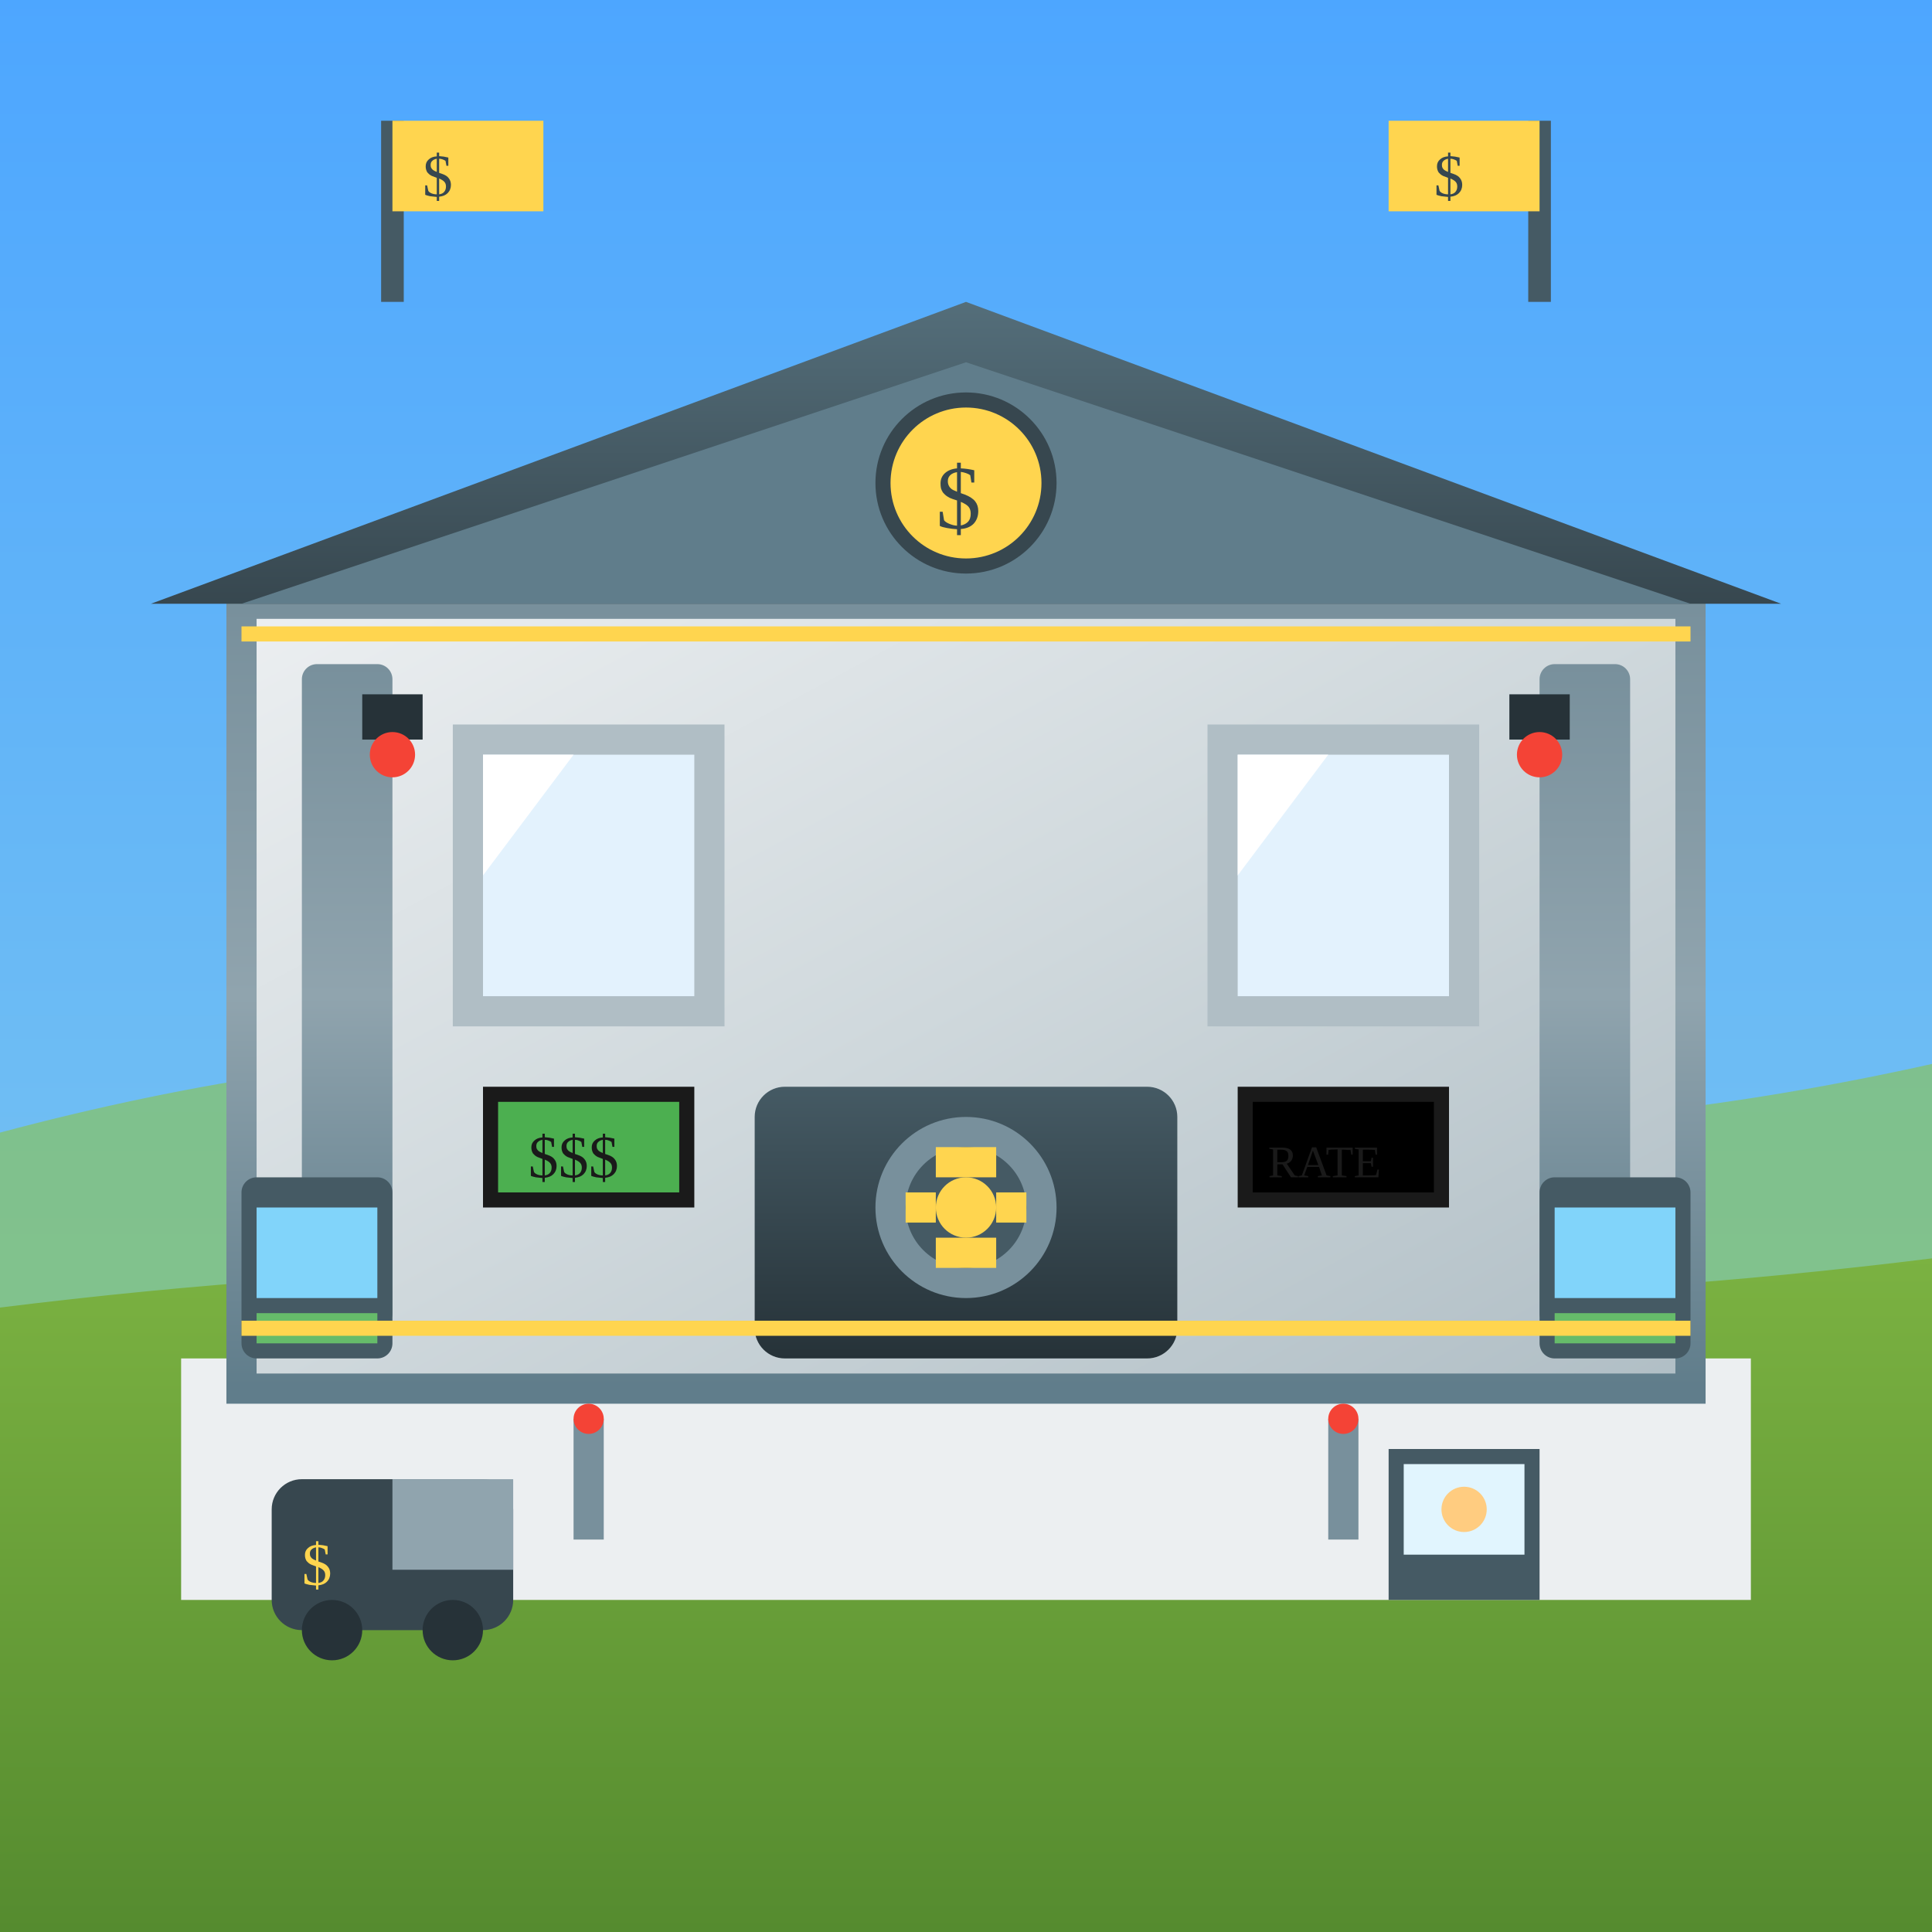
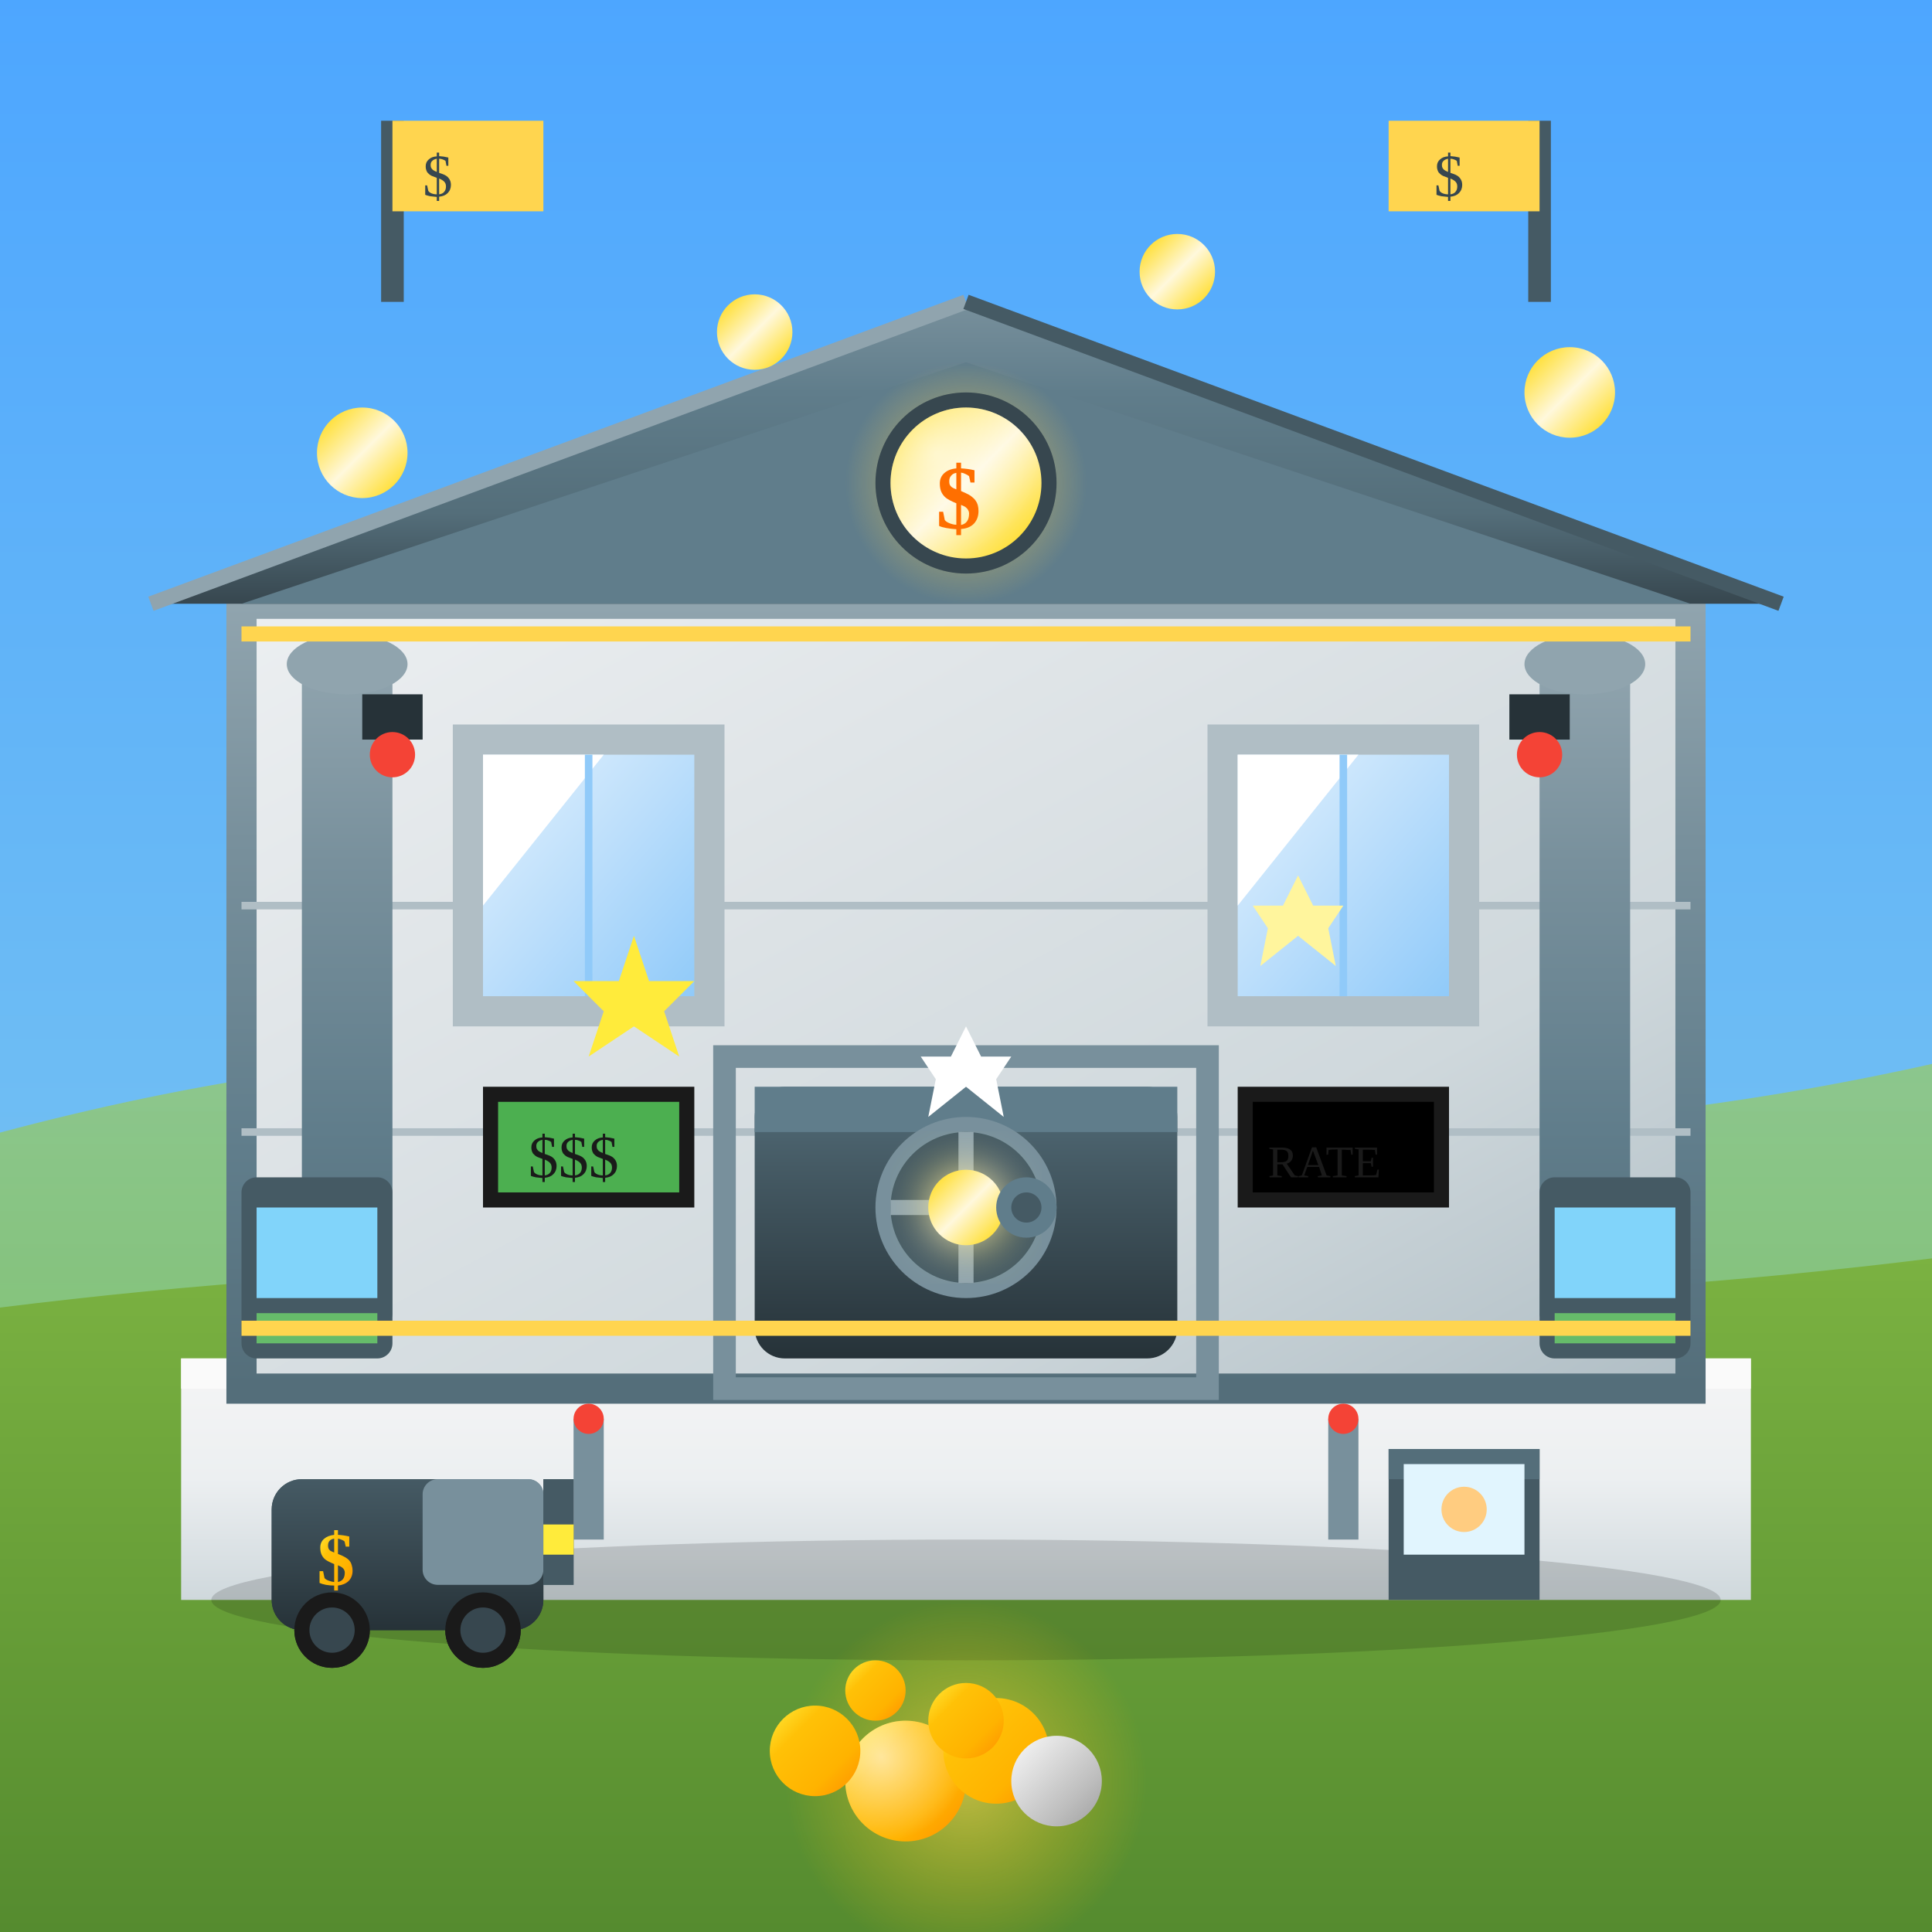
<svg xmlns="http://www.w3.org/2000/svg" viewBox="0 0 128 128" width="128" height="128">
  <defs>
    <linearGradient id="bankWall" x1="0%" y1="0%" x2="100%" y2="100%">
      <stop offset="0%" style="stop-color:#ECEFF1" />
-       <stop offset="50%" style="stop-color:#CFD8DC" />
+       <stop offset="30%" style="stop-color:#E0E5E8" />
+       <stop offset="70%" style="stop-color:#CFD8DC" />
      <stop offset="100%" style="stop-color:#B0BEC5" />
    </linearGradient>
    <linearGradient id="steelFrame" x1="0%" y1="0%" x2="0%" y2="100%">
+       <stop offset="0%" style="stop-color:#90A4AE" />
+       <stop offset="30%" style="stop-color:#78909C" />
+       <stop offset="70%" style="stop-color:#607D8B" />
+       <stop offset="100%" style="stop-color:#546E7A" />
+     </linearGradient>
+     <linearGradient id="bankRoof" x1="0%" y1="0%" x2="0%" y2="100%">
      <stop offset="0%" style="stop-color:#78909C" />
-       <stop offset="50%" style="stop-color:#90A4AE" />
-       <stop offset="100%" style="stop-color:#607D8B" />
-     </linearGradient>
-     <linearGradient id="bankRoof" x1="0%" y1="0%" x2="0%" y2="100%">
-       <stop offset="0%" style="stop-color:#546E7A" />
+       <stop offset="30%" style="stop-color:#607D8B" />
+       <stop offset="70%" style="stop-color:#546E7A" />
      <stop offset="100%" style="stop-color:#37474F" />
    </linearGradient>
    <linearGradient id="sky" x1="0%" y1="0%" x2="0%" y2="100%">
      <stop offset="0%" style="stop-color:#4da6ff" />
      <stop offset="100%" style="stop-color:#87ceeb" />
    </linearGradient>
    <linearGradient id="grass" x1="0%" y1="0%" x2="0%" y2="100%">
      <stop offset="0%" style="stop-color:#7cb342" />
+       <stop offset="50%" style="stop-color:#689f38" />
      <stop offset="100%" style="stop-color:#558b2f" />
    </linearGradient>
+     <linearGradient id="hills" x1="0%" y1="0%" x2="0%" y2="100%">
+       <stop offset="0%" style="stop-color:#9ccc65" />
+       <stop offset="100%" style="stop-color:#8bc34a" />
+     </linearGradient>
    <linearGradient id="vault" x1="0%" y1="0%" x2="0%" y2="100%">
+       <stop offset="0%" style="stop-color:#546E7A" />
+       <stop offset="30%" style="stop-color:#455A64" />
+       <stop offset="100%" style="stop-color:#263238" />
+     </linearGradient>
+     <linearGradient id="plaza" x1="0%" y1="0%" x2="0%" y2="100%">
+       <stop offset="0%" style="stop-color:#F5F5F5" />
+       <stop offset="50%" style="stop-color:#ECEFF1" />
+       <stop offset="100%" style="stop-color:#CFD8DC" />
+     </linearGradient>
+     <linearGradient id="goldCoinGrad" x1="0%" y1="0%" x2="100%" y2="100%">
+       <stop offset="0%" style="stop-color:#FFEB3B" />
+       <stop offset="30%" style="stop-color:#FFC107" />
+       <stop offset="70%" style="stop-color:#FFB300" />
+       <stop offset="100%" style="stop-color:#FF8F00" />
+     </linearGradient>
+     <linearGradient id="silverCoinGrad" x1="0%" y1="0%" x2="100%" y2="100%">
+       <stop offset="0%" style="stop-color:#FAFAFA" />
+       <stop offset="30%" style="stop-color:#E0E0E0" />
+       <stop offset="70%" style="stop-color:#BDBDBD" />
+       <stop offset="100%" style="stop-color:#9E9E9E" />
+     </linearGradient>
+     <linearGradient id="goldShimmer" x1="0%" y1="0%" x2="100%" y2="100%">
+       <stop offset="0%" style="stop-color:#FFD700">
+         <animate attributeName="offset" values="0;0.5;0" dur="2s" repeatCount="indefinite" />
+       </stop>
+       <stop offset="50%" style="stop-color:#FFF8DC">
+         <animate attributeName="offset" values="0.5;1;0.5" dur="2s" repeatCount="indefinite" />
+       </stop>
+       <stop offset="100%" style="stop-color:#FFD700" />
+     </linearGradient>
+     <linearGradient id="windowGlass" x1="0%" y1="0%" x2="100%" y2="100%">
+       <stop offset="0%" style="stop-color:#E3F2FD" />
+       <stop offset="50%" style="stop-color:#BBDEFB" />
+       <stop offset="100%" style="stop-color:#90CAF9" />
+     </linearGradient>
+     <linearGradient id="truckBody" x1="0%" y1="0%" x2="0%" y2="100%">
      <stop offset="0%" style="stop-color:#455A64" />
+       <stop offset="50%" style="stop-color:#37474F" />
      <stop offset="100%" style="stop-color:#263238" />
    </linearGradient>
    <radialGradient id="goldGlow" cx="50%" cy="50%" r="50%">
-       <stop offset="0%" style="stop-color:#FFD54F" stop-opacity="0.6" />
+       <stop offset="0%" style="stop-color:#FFD54F" stop-opacity="0.7" />
      <stop offset="100%" style="stop-color:#FFD54F" stop-opacity="0" />
    </radialGradient>
+     <radialGradient id="treasureGlow" cx="50%" cy="50%" r="50%">
+       <stop offset="0%" style="stop-color:#FFD54F" stop-opacity="0.6" />
+       <stop offset="100%" style="stop-color:#FFC107" stop-opacity="0" />
+     </radialGradient>
+     <radialGradient id="coinShine" cx="30%" cy="30%" r="70%">
+       <stop offset="0%" style="stop-color:#FFFFFF" stop-opacity="0.6" />
+       <stop offset="100%" style="stop-color:#FFFFFF" stop-opacity="0" />
+     </radialGradient>
    <filter id="glow" x="-50%" y="-50%" width="200%" height="200%">
-       <feGaussianBlur stdDeviation="1" result="coloredBlur" />
+       <feGaussianBlur stdDeviation="1.5" result="coloredBlur" />
      <feMerge>
        <feMergeNode in="coloredBlur" />
        <feMergeNode in="SourceGraphic" />
      </feMerge>
    </filter>
  </defs>
  <rect width="128" height="128" fill="url(#sky)" />
-   <path d="M-10,78 Q30,65 64,72 Q98,79 138,68 L138,88 L-10,88 Z" fill="#8bc34a" opacity="0.6" />
+   <path d="M-10,78 Q30,65 64,72 Q98,79 138,68 L138,88 L-10,88 Z" fill="url(#hills)" opacity="0.7" />
  <path d="M-10,128 L-10,88 Q30,82 64,85 Q98,88 138,82 L138,128 Z" fill="url(#grass)" />
-   <rect x="12" y="90" width="104" height="16" fill="#ECEFF1" />
+   <rect x="12" y="90" width="104" height="16" fill="url(#plaza)" />
+   <rect x="12" y="90" width="104" height="2" fill="#FAFAFA" />
+   <ellipse cx="64" cy="106" rx="50" ry="4" fill="rgba(0,0,0,0.15)">
+     <animate attributeName="rx" values="50;52;50" dur="3s" repeatCount="indefinite" />
+   </ellipse>
  <rect x="16" y="40" width="96" height="52" fill="url(#bankWall)" stroke="url(#steelFrame)" stroke-width="2" />
+   <line x1="16" y1="60" x2="112" y2="60" stroke="#B0BEC5" stroke-width="0.5" />
+   <line x1="16" y1="75" x2="112" y2="75" stroke="#B0BEC5" stroke-width="0.5" />
  <rect x="20" y="44" width="6" height="44" fill="url(#steelFrame)" rx="1" />
+   <ellipse cx="23" cy="44" rx="4" ry="2" fill="#90A4AE" />
+   <rect x="20" y="84" width="6" height="3" fill="#78909C" />
  <rect x="102" y="44" width="6" height="44" fill="url(#steelFrame)" rx="1" />
+   <ellipse cx="105" cy="44" rx="4" ry="2" fill="#90A4AE" />
+   <rect x="102" y="84" width="6" height="3" fill="#78909C" />
  <rect x="30" y="48" width="18" height="20" fill="#B0BEC5" />
-   <rect x="32" y="50" width="14" height="16" fill="#E3F2FD" />
-   <polygon points="32,50 38,50 32,58" fill="#FFFFFF">
-     <animate attributeName="opacity" values="0.2;0.5;0.2" dur="3s" repeatCount="indefinite" />
-   </polygon>
+   <rect x="32" y="50" width="14" height="16" fill="url(#windowGlass)" />
+   <polygon points="32,50 40,50 32,60" fill="#FFFFFF">
+     <animate attributeName="opacity" values="0.2;0.6;0.2" dur="3s" repeatCount="indefinite" />
+   </polygon>
+   <line x1="39" y1="50" x2="39" y2="66" stroke="#90CAF9" stroke-width="0.5" />
  <rect x="80" y="48" width="18" height="20" fill="#B0BEC5" />
-   <rect x="82" y="50" width="14" height="16" fill="#E3F2FD" />
-   <polygon points="82,50 88,50 82,58" fill="#FFFFFF">
-     <animate attributeName="opacity" values="0.5;0.2;0.5" dur="3s" repeatCount="indefinite" />
-   </polygon>
+   <rect x="82" y="50" width="14" height="16" fill="url(#windowGlass)" />
+   <polygon points="82,50 90,50 82,60" fill="#FFFFFF">
+     <animate attributeName="opacity" values="0.6;0.2;0.6" dur="3s" repeatCount="indefinite" />
+   </polygon>
+   <line x1="89" y1="50" x2="89" y2="66" stroke="#90CAF9" stroke-width="0.5" />
  <polygon points="10,40 64,20 118,40" fill="url(#bankRoof)" />
  <polygon points="16,40 64,24 112,40" fill="#607D8B" />
+   <line x1="10" y1="40" x2="64" y2="20" stroke="#90A4AE" stroke-width="1" />
+   <line x1="64" y1="20" x2="118" y2="40" stroke="#455A64" stroke-width="1" />
+   <circle cx="64" cy="32" r="8" fill="url(#goldGlow)">
+     <animate attributeName="r" values="8;10;8" dur="2s" repeatCount="indefinite" />
+   </circle>
  <circle cx="64" cy="32" r="6" fill="#37474F" />
-   <circle cx="64" cy="32" r="5" fill="#FFD54F">
+   <circle cx="64" cy="32" r="5" fill="url(#goldShimmer)">
    <animate attributeName="r" values="4.5;5.5;4.5" dur="2s" repeatCount="indefinite" />
  </circle>
-   <text x="62" y="35" font-size="6" fill="#37474F">$</text>
+   <circle cx="64" cy="32" r="5" fill="url(#coinShine)" />
+   <text x="62" y="35" font-size="6" fill="#FF6F00" font-weight="bold">$</text>
  <rect x="50" y="72" width="28" height="18" fill="url(#vault)" rx="2" />
+   <rect x="50" y="72" width="28" height="3" fill="#607D8B" />
+   <rect x="48" y="70" width="32" height="22" fill="none" stroke="#78909C" stroke-width="1.5" />
  <circle cx="64" cy="80" r="6" fill="#78909C" />
-   <circle cx="64" cy="80" r="4" fill="#455A64">
+   <circle cx="64" cy="80" r="5" fill="#455A64" />
+   <g>
    <animateTransform attributeName="transform" type="rotate" values="0 64 80;360 64 80" dur="8s" repeatCount="indefinite" />
-   </circle>
-   <g fill="#FFD54F">
-     <circle cx="64" cy="80" r="2">
-       <animate attributeName="r" values="1.5;2.5;1.5" dur="1s" repeatCount="indefinite" />
-     </circle>
-     <rect x="62" y="76" width="4" height="2" />
-     <rect x="62" y="82" width="4" height="2" />
-     <rect x="60" y="79" width="2" height="2" />
-     <rect x="66" y="79" width="2" height="2" />
-   </g>
+     <line x1="64" y1="75" x2="64" y2="85" stroke="#90A4AE" stroke-width="1" />
+     <line x1="59" y1="80" x2="69" y2="80" stroke="#90A4AE" stroke-width="1" />
+   </g>
+   <circle cx="64" cy="80" r="2.5" fill="url(#goldShimmer)" filter="url(#glow)">
+     <animate attributeName="r" values="2;3;2" dur="1.5s" repeatCount="indefinite" />
+   </circle>
+   <circle cx="68" cy="80" r="2" fill="#607D8B" />
+   <circle cx="68" cy="80" r="1" fill="#455A64" />
  <rect x="32" y="72" width="14" height="8" fill="#1A1A1A" />
  <rect x="33" y="73" width="12" height="6" fill="#4CAF50">
    <animate attributeName="opacity" values="0.8;1;0.8" dur="1.5s" repeatCount="indefinite" />
  </rect>
  <text x="35" y="78" font-size="4" fill="#1A1A1A">$$$</text>
  <rect x="82" y="72" width="14" height="8" fill="#1A1A1A" />
  <rect x="83" y="73" width="12" height="6">
    <animate attributeName="fill" values="#FF5722;#4CAF50;#2196F3;#FF5722" dur="4s" repeatCount="indefinite" />
  </rect>
  <text x="84" y="78" font-size="3" fill="#1A1A1A">RATE</text>
  <rect x="24" y="46" width="4" height="3" fill="#263238" />
  <circle cx="26" cy="50" r="1.5" fill="#F44336">
    <animate attributeName="opacity" values="0.3;1;0.3" dur="1s" repeatCount="indefinite" />
  </circle>
  <rect x="100" y="46" width="4" height="3" fill="#263238" />
  <circle cx="102" cy="50" r="1.5" fill="#F44336">
    <animate attributeName="opacity" values="1;0.3;1" dur="1s" repeatCount="indefinite" />
  </circle>
  <rect x="16" y="78" width="10" height="12" fill="#455A64" rx="1" />
  <rect x="17" y="80" width="8" height="6" fill="#81D4FA">
    <animate attributeName="opacity" values="0.7;1;0.7" dur="2s" repeatCount="indefinite" />
  </rect>
  <rect x="17" y="87" width="8" height="2" fill="#66BB6A">
    <animate attributeName="fill" values="#66BB6A;#FFEB3B;#66BB6A" dur="3s" repeatCount="indefinite" />
  </rect>
  <rect x="102" y="78" width="10" height="12" fill="#455A64" rx="1" />
  <rect x="103" y="80" width="8" height="6" fill="#81D4FA">
    <animate attributeName="opacity" values="1;0.7;1" dur="2s" repeatCount="indefinite" />
  </rect>
  <rect x="103" y="87" width="8" height="2" fill="#66BB6A">
    <animate attributeName="fill" values="#FFEB3B;#66BB6A;#FFEB3B" dur="3s" repeatCount="indefinite" />
  </rect>
  <line x1="26" y1="20" x2="26" y2="8" stroke="#455A64" stroke-width="1.5" />
  <rect x="26" y="8" width="10" height="6" fill="#FFD54F">
    <animateTransform attributeName="transform" type="skewX" values="0;3;0;-3;0" dur="2s" repeatCount="indefinite" />
  </rect>
  <text x="28" y="13" font-size="4" fill="#37474F">$</text>
  <line x1="102" y1="20" x2="102" y2="8" stroke="#455A64" stroke-width="1.5" />
  <rect x="92" y="8" width="10" height="6" fill="#FFD54F">
    <animateTransform attributeName="transform" type="skewX" values="0;-3;0;3;0" dur="2.5s" repeatCount="indefinite" />
  </rect>
  <text x="95" y="13" font-size="4" fill="#37474F">$</text>
  <rect x="38" y="94" width="2" height="8" fill="#78909C" />
  <circle cx="39" cy="94" r="1" fill="#F44336">
    <animate attributeName="opacity" values="0.5;1;0.5" dur="0.8s" repeatCount="indefinite" />
  </circle>
  <rect x="88" y="94" width="2" height="8" fill="#78909C" />
  <circle cx="89" cy="94" r="1" fill="#F44336">
    <animate attributeName="opacity" values="1;0.5;1" dur="0.8s" repeatCount="indefinite" />
  </circle>
  <g>
-     <animateTransform attributeName="transform" type="translate" values="-30,0;0,0" dur="8s" repeatCount="indefinite" />
-     <rect x="18" y="98" width="16" height="10" rx="2" fill="#37474F" />
-     <rect x="26" y="98" width="8" height="6" fill="#90A4AE" />
-     <text x="20" y="105" font-size="4" fill="#FFD54F">$</text>
-     <circle cx="22" cy="108" r="2" fill="#263238">
-       <animateTransform attributeName="transform" type="rotate" values="0 22 108;360 22 108" dur="0.5s" repeatCount="indefinite" />
-     </circle>
-     <circle cx="30" cy="108" r="2" fill="#263238">
-       <animateTransform attributeName="transform" type="rotate" values="0 30 108;360 30 108" dur="0.5s" repeatCount="indefinite" />
-     </circle>
+     <animateTransform attributeName="transform" type="translate" values="-50,0;80,0" dur="10s" repeatCount="indefinite" />
+     <rect x="18" y="98" width="18" height="10" rx="2" fill="url(#truckBody)" />
+     <rect x="28" y="98" width="8" height="7" rx="1" fill="#78909C" />
+     <polygon points="36,98 38,98 38,105 36,105" fill="#455A64" />
+     <text x="21" y="105" font-size="5" fill="url(#goldCoinGrad)" font-weight="bold">$</text>
+     <circle cx="22" cy="108" r="2.5" fill="#1A1A1A" />
+     <circle cx="22" cy="108" r="1.5" fill="#37474F">
+       <animateTransform attributeName="transform" type="rotate" values="0 22 108;360 22 108" dur="0.4s" repeatCount="indefinite" />
+     </circle>
+     <circle cx="32" cy="108" r="2.5" fill="#1A1A1A" />
+     <circle cx="32" cy="108" r="1.5" fill="#37474F">
+       <animateTransform attributeName="transform" type="rotate" values="0 32 108;360 32 108" dur="0.4s" repeatCount="indefinite" />
+     </circle>
+     <rect x="36" y="101" width="2" height="2" fill="#FFEB3B" />
+   </g>
+   <g>
+     <animateTransform attributeName="transform" type="translate" values="15,0;145,0" dur="10s" repeatCount="indefinite" />
+     <rect x="18" y="98" width="18" height="10" rx="2" fill="url(#truckBody)" />
+     <rect x="28" y="98" width="8" height="7" rx="1" fill="#78909C" />
+     <polygon points="36,98 38,98 38,105 36,105" fill="#455A64" />
+     <text x="21" y="105" font-size="5" fill="url(#goldCoinGrad)" font-weight="bold">$</text>
+     <circle cx="22" cy="108" r="2.5" fill="#1A1A1A" />
+     <circle cx="22" cy="108" r="1.5" fill="#37474F">
+       <animateTransform attributeName="transform" type="rotate" values="0 22 108;360 22 108" dur="0.4s" repeatCount="indefinite" />
+     </circle>
+     <circle cx="32" cy="108" r="2.5" fill="#1A1A1A" />
+     <circle cx="32" cy="108" r="1.5" fill="#37474F">
+       <animateTransform attributeName="transform" type="rotate" values="0 32 108;360 32 108" dur="0.4s" repeatCount="indefinite" />
+     </circle>
+     <rect x="36" y="101" width="2" height="2" fill="#FFEB3B" />
  </g>
  <line x1="16" y1="42" x2="112" y2="42" stroke="#FFD54F" stroke-width="1">
-     <animate attributeName="opacity" values="0.3;0.7;0.3" dur="2s" repeatCount="indefinite" />
+     <animate attributeName="opacity" values="0.3;0.8;0.3" dur="2s" repeatCount="indefinite" />
  </line>
  <line x1="16" y1="88" x2="112" y2="88" stroke="#FFD54F" stroke-width="1">
-     <animate attributeName="opacity" values="0.7;0.3;0.7" dur="2s" repeatCount="indefinite" />
+     <animate attributeName="opacity" values="0.8;0.3;0.8" dur="2s" repeatCount="indefinite" />
  </line>
  <rect x="92" y="96" width="10" height="10" fill="#455A64" />
-   <rect x="93" y="97" width="8" height="6" fill="#E1F5FE" />
+   <rect x="92" y="96" width="10" height="2" fill="#546E7A" />
+   <rect x="93" y="97" width="8" height="6" fill="#E1F5FE">
+     <animate attributeName="fill" values="#E1F5FE;#BBDEFB;#E1F5FE" dur="2s" repeatCount="indefinite" />
+   </rect>
  <circle cx="97" cy="100" r="1.5" fill="#FFCC80">
    <animate attributeName="cx" values="97;98;97" dur="3s" repeatCount="indefinite" />
  </circle>
+   <circle cx="64" cy="118" r="12" fill="url(#treasureGlow)">
+     <animate attributeName="r" values="12;15;12" dur="2.5s" repeatCount="indefinite" />
+   </circle>
+   <circle cx="60" cy="118" r="4" fill="url(#goldCoinGrad)" />
+   <circle cx="60" cy="118" r="4" fill="url(#coinShine)" />
+   <circle cx="66" cy="116" r="3.5" fill="url(#goldCoinGrad)" />
+   <circle cx="54" cy="116" r="3" fill="url(#goldCoinGrad)" />
+   <circle cx="70" cy="118" r="3" fill="url(#silverCoinGrad)" />
+   <circle cx="64" cy="114" r="2.5" fill="url(#goldCoinGrad)" />
+   <circle cx="58" cy="112" r="2" fill="url(#goldCoinGrad)" />
+   <g fill="url(#goldShimmer)">
+     <circle cx="24" cy="30" r="3">
+       <animate attributeName="cy" values="30;112" dur="2s" repeatCount="indefinite" />
+       <animate attributeName="opacity" values="1;0" dur="2s" repeatCount="indefinite" />
+     </circle>
+     <circle cx="104" cy="26" r="3">
+       <animate attributeName="cy" values="26;112" dur="2.3s" repeatCount="indefinite" begin="0.6s" />
+       <animate attributeName="opacity" values="1;0" dur="2.3s" repeatCount="indefinite" begin="0.6s" />
+     </circle>
+     <circle cx="50" cy="22" r="2.5">
+       <animate attributeName="cy" values="22;112" dur="2.6s" repeatCount="indefinite" begin="1.2s" />
+       <animate attributeName="opacity" values="1;0" dur="2.6s" repeatCount="indefinite" begin="1.2s" />
+     </circle>
+     <circle cx="78" cy="18" r="2.5">
+       <animate attributeName="cy" values="18;112" dur="2.8s" repeatCount="indefinite" begin="0.8s" />
+       <animate attributeName="opacity" values="1;0" dur="2.8s" repeatCount="indefinite" begin="0.8s" />
+     </circle>
+   </g>
+   <polygon points="42,62 43,65 46,65 44,67 45,70 42,68 39,70 40,67 38,65 41,65" fill="#FFEB3B">
+     <animate attributeName="opacity" values="0;1;0" dur="1.8s" repeatCount="indefinite" />
+   </polygon>
+   <polygon points="86,58 87,60 89,60 88,61.5 88.5,64 86,62 83.5,64 84,61.5 83,60 85,60" fill="#FFF59D">
+     <animate attributeName="opacity" values="0;1;0" dur="1.5s" repeatCount="indefinite" begin="0.5s" />
+   </polygon>
+   <polygon points="64,68 65,70 67,70 66,71.5 66.5,74 64,72 61.5,74 62,71.5 61,70 63,70" fill="#FFFFFF">
+     <animate attributeName="opacity" values="0;0.8;0" dur="2s" repeatCount="indefinite" begin="1s" />
+   </polygon>
</svg>
